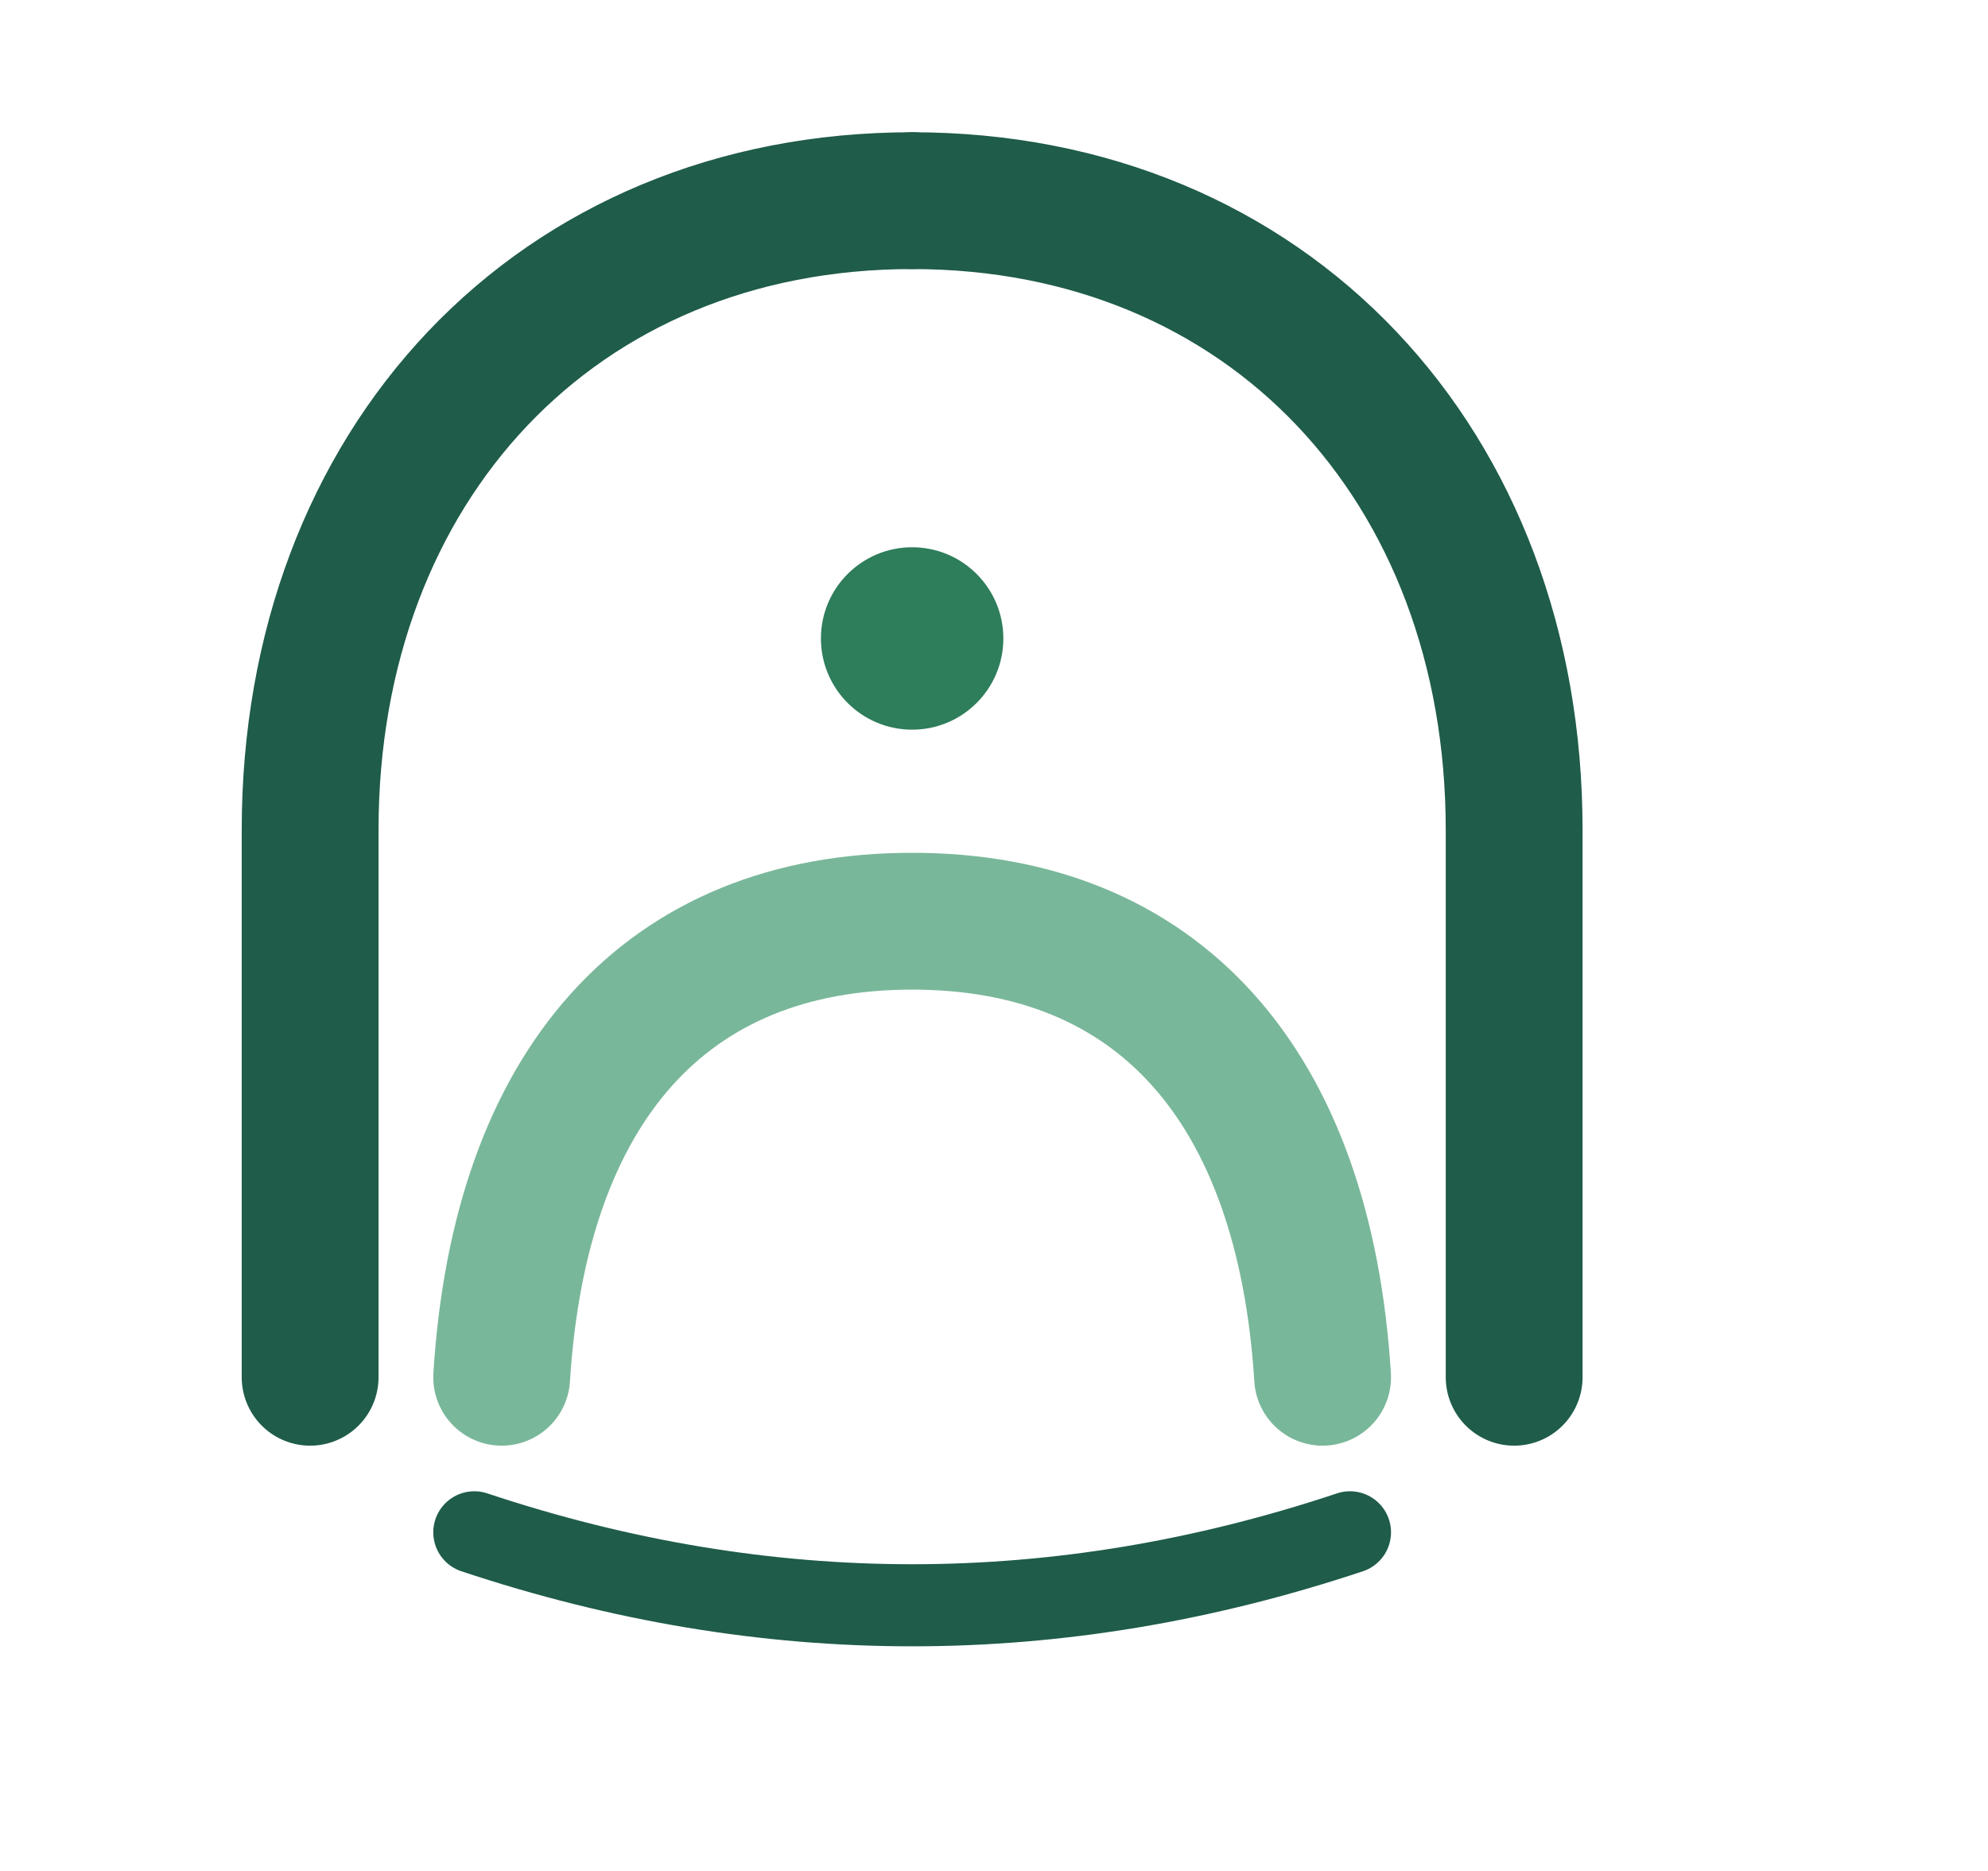
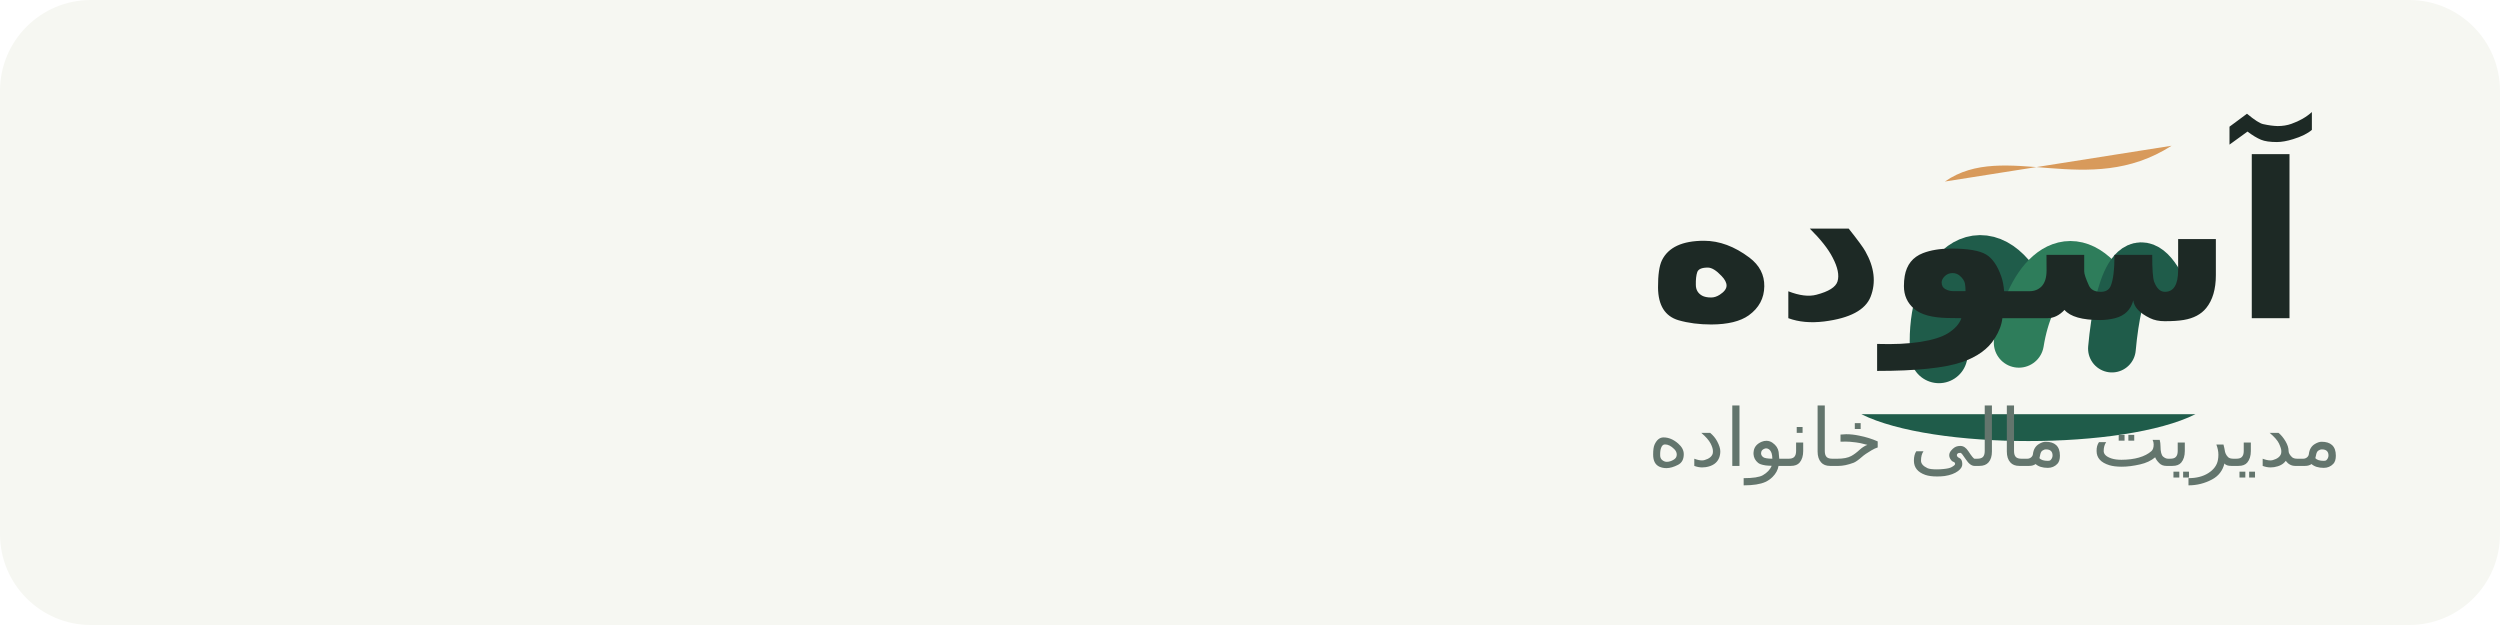
- <svg xmlns="http://www.w3.org/2000/svg" viewBox="0 0 170 160" role="img">
-   <g transform="translate(0 0) scale(0.78)">
-     <path d="M100 22 C61 22 34 51 34 91 L34 151" fill="none" stroke="#1F5C4A" stroke-width="15" stroke-linecap="round" />
-     <path d="M100 22 C139 22 166 51 166 91 L166 151" fill="none" stroke="#1F5C4A" stroke-width="15" stroke-linecap="round" />
-     <path d="M55 151 C57 119 73 101 100 101 C127 101 143 119 145 151" fill="none" stroke="#79B79A" stroke-width="15" stroke-linecap="round" />
-     <circle cx="100" cy="70" r="10" fill="#2E7D5B" />
-     <path d="M52 168 Q100 184 148 168" fill="none" stroke="#1F5C4A" stroke-width="9" stroke-linecap="round" />
+ <svg xmlns="http://www.w3.org/2000/svg" viewBox="0 0 440 110" width="100%" height="100%">
+   <rect width="440" height="110" rx="16" fill="#F6F7F2" />
+   <g transform="translate(315, 12) scale(0.21)">
+     <path d="M 60 290 C 120 320, 280 320, 340 290 Z" fill="#1F5C4A" />
+     <path d="M 125 240 C 120 180, 155 140, 185 180" fill="none" stroke="#1F5C4A" stroke-width="48" stroke-linecap="round" />
+     <path d="M 192 230 C 200 180, 230 145, 260 180" fill="none" stroke="#2E7D5B" stroke-width="42" stroke-linecap="round" />
+     <path d="M 270 235 C 275 180, 290 145, 310 180" fill="none" stroke="#1F5C4A" stroke-width="40" stroke-linecap="round" />
+     <path d="M 130 95 C 180 60, 250 110, 320 65 Z" fill="#D89A5B" />
+   </g>
+   <g transform="translate(290, 56)">
+     <text x="0" y="0" font-family="'Estedad', sans-serif" font-weight="700" font-size="38" fill="#1D2925" text-anchor="end" direction="rtl">آسوده</text>
+     <text x="0" y="26" font-family="'Estedad', sans-serif" font-weight="400" font-size="14" fill="#63756D" text-anchor="end" direction="rtl">مدیریت مالی خانواده</text>
  </g>
</svg>
